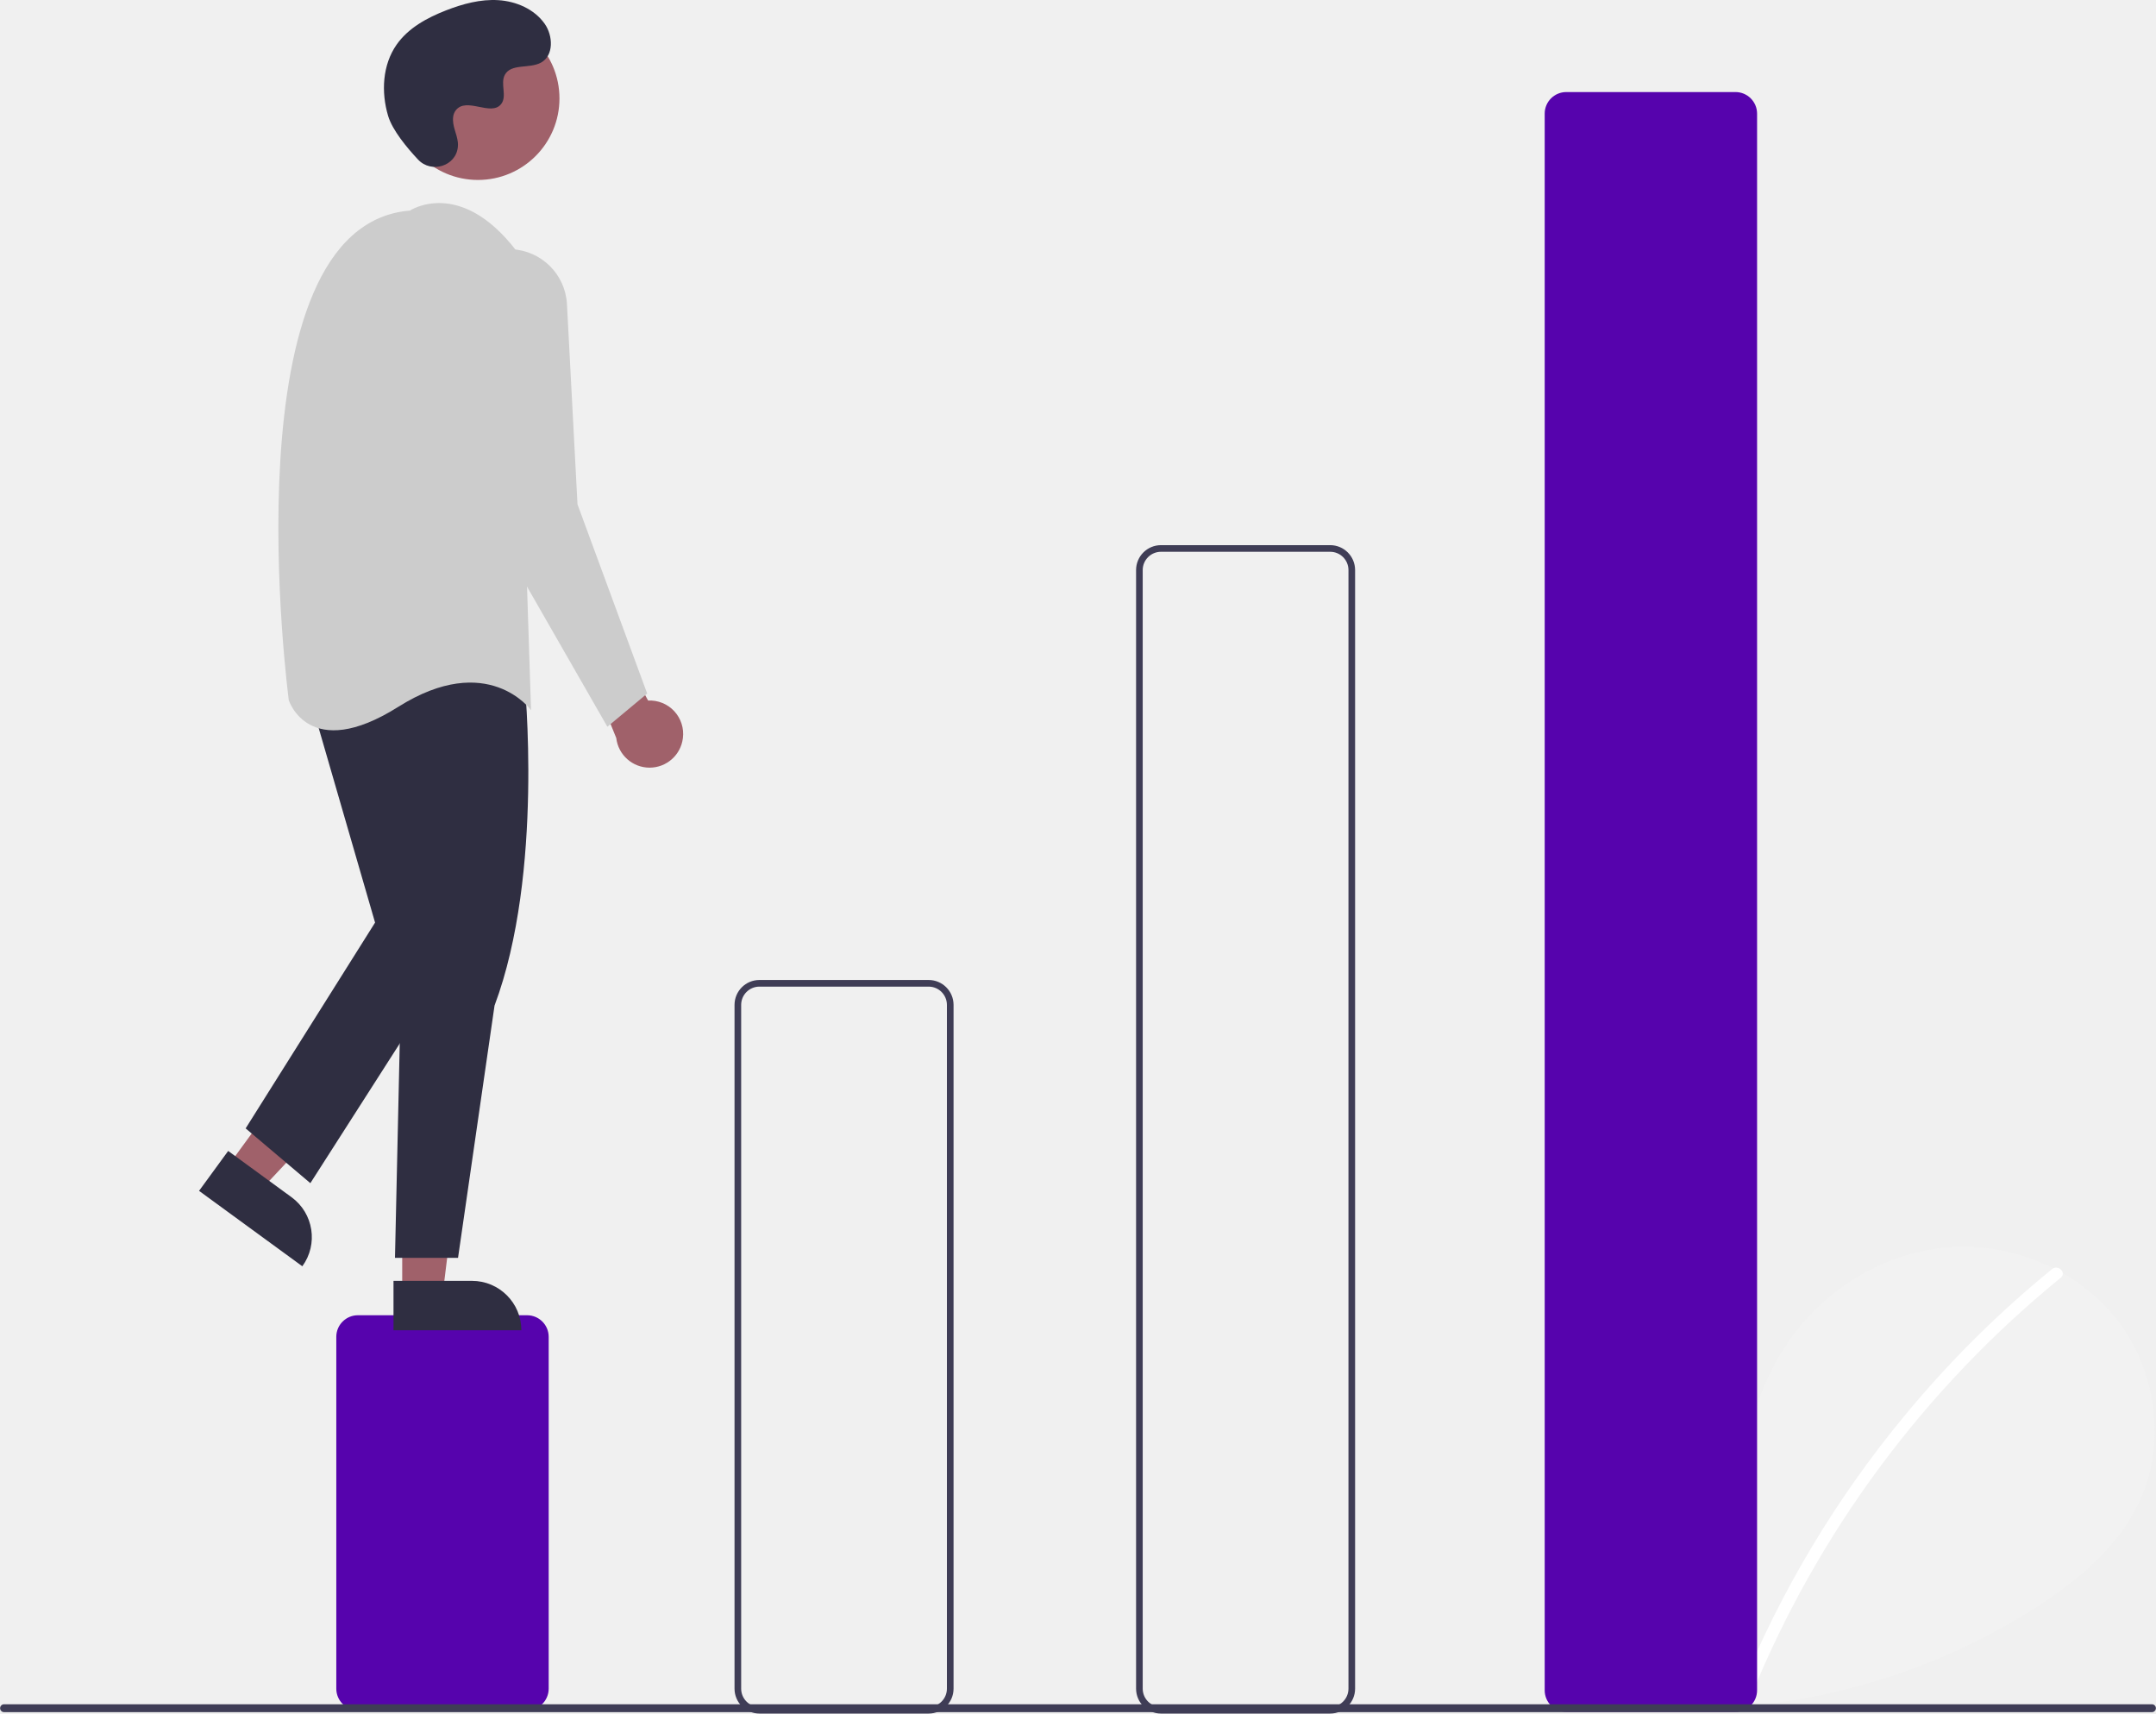
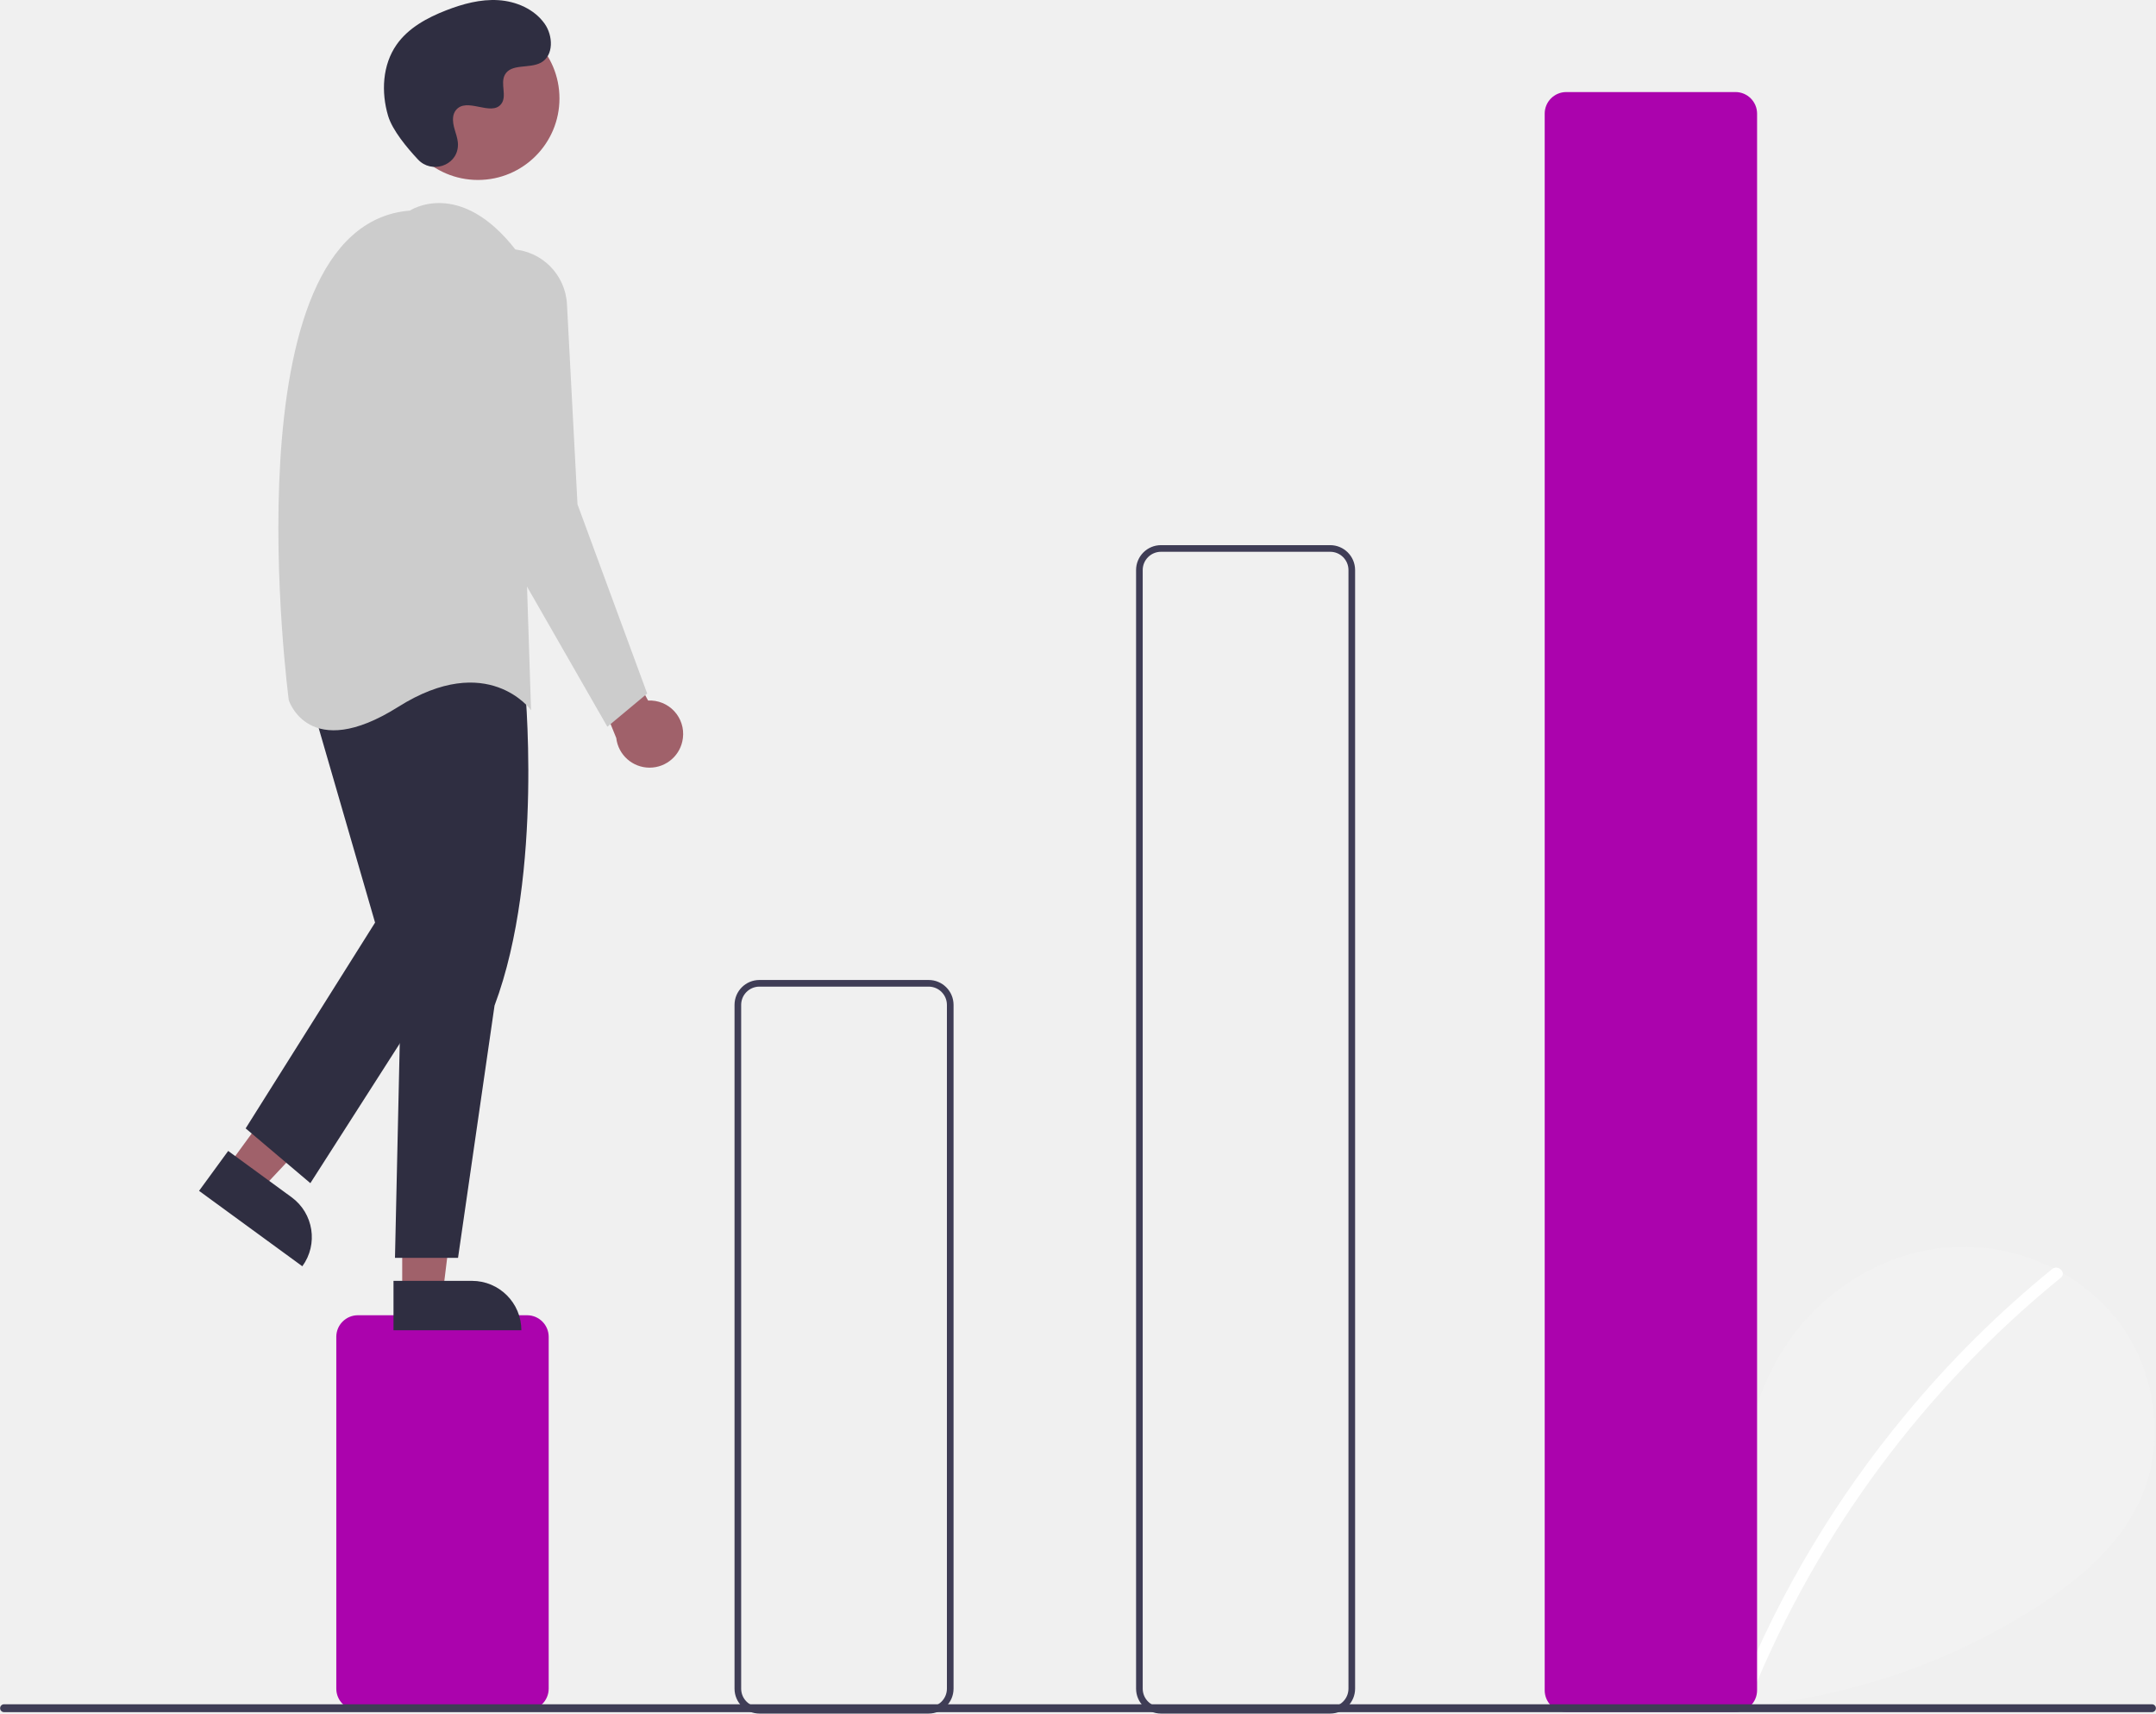
<svg xmlns="http://www.w3.org/2000/svg" id="a20c48fb-929f-471c-8be9-9df795afdcf1" data-name="Layer 1" width="649.675" height="516.232" viewBox="0 0 649.675 516.232">
  <path d="M759.796,701.915c-8.993-7.599-14.455-19.602-13.022-31.288s10.305-22.428,21.813-24.91,24.628,4.388,28.123,15.63c1.924-21.674,4.141-44.257,15.664-62.715,10.434-16.713,28.507-28.672,48.093-30.811s40.208,5.941,52.424,21.4,15.206,37.934,6.651,55.682c-6.302,13.075-17.914,22.805-30.079,30.721a194.129,194.129,0,0,1-132.772,29.046" transform="translate(-275.1623 -191.8842)" fill="#f2f2f2" />
  <path d="M893.522,574.209a317.624,317.624,0,0,0-44.264,43.954,318.551,318.551,0,0,0-49.856,83.314c-.898,2.2,2.675,3.158,3.562.982a316.758,316.758,0,0,1,93.17-125.638c1.844-1.502-.783-4.102-2.612-2.612Z" transform="translate(-275.1623 -191.8842)" fill="#fff" />
-   <path d="M434,707.116H383a6.507,6.507,0,0,1-6.5-6.5v-106a6.507,6.507,0,0,1,6.5-6.5h51a6.507,6.507,0,0,1,6.5,6.5v106A6.507,6.507,0,0,1,434,707.116Z" transform="translate(-275.1623 -191.8842)" fill="#5603ad" />
+   <path d="M434,707.116H383a6.507,6.507,0,0,1-6.5-6.5v-106a6.507,6.507,0,0,1,6.5-6.5h51a6.507,6.507,0,0,1,6.5,6.5v106A6.507,6.507,0,0,1,434,707.116Z" transform="translate(-275.1623 -191.8842)" fill="#ab03ad" />
  <path d="M555,708.116h-51a7.508,7.508,0,0,1-7.5-7.5v-206a7.508,7.508,0,0,1,7.5-7.5h51a7.508,7.508,0,0,1,7.5,7.5v206A7.508,7.508,0,0,1,555,708.116Zm-51-219a5.506,5.506,0,0,0-5.5,5.5v206a5.506,5.506,0,0,0,5.5,5.5h51a5.506,5.506,0,0,0,5.5-5.5v-206a5.506,5.506,0,0,0-5.5-5.5Z" transform="translate(-275.1623 -191.8842)" fill="#3f3d56" />
  <path d="M676,708.116h-51a7.508,7.508,0,0,1-7.5-7.5v-337a7.508,7.508,0,0,1,7.5-7.5h51a7.508,7.508,0,0,1,7.5,7.5v337A7.508,7.508,0,0,1,676,708.116Zm-51-350a5.506,5.506,0,0,0-5.5,5.5v337a5.506,5.506,0,0,0,5.5,5.5h51a5.506,5.506,0,0,0,5.5-5.5v-337a5.506,5.506,0,0,0-5.5-5.5Z" transform="translate(-275.1623 -191.8842)" fill="#3f3d56" />
-   <path d="M798.129,707.616h-51a6.508,6.508,0,0,1-6.5-6.5v-475a6.508,6.508,0,0,1,6.5-6.5h51a6.508,6.508,0,0,1,6.5,6.5v475A6.508,6.508,0,0,1,798.129,707.616Z" transform="translate(-275.1623 -191.8842)" fill="#5603ad" />
+   <path d="M798.129,707.616h-51a6.508,6.508,0,0,1-6.5-6.5v-475a6.508,6.508,0,0,1,6.5-6.5h51a6.508,6.508,0,0,1,6.5,6.5v475A6.508,6.508,0,0,1,798.129,707.616Z" transform="translate(-275.1623 -191.8842)" fill="#ab03ad" />
  <path d="M480.942,414.242a10.056,10.056,0,0,0-10.482-11.309L452.683,370.325l-4,14,12.179,29.886a10.11,10.11,0,0,0,20.08.032Z" transform="translate(-275.1623 -191.8842)" fill="#a0616a" />
  <polygon points="68.816 351.113 78.717 358.342 111.312 323.589 96.698 312.92 68.816 351.113" fill="#a0616a" />
  <path d="M335.827,548.547H374.358a0,0,0,0,1,0,0v14.887a0,0,0,0,1,0,0H350.714a14.887,14.887,0,0,1-14.887-14.887v0A0,0,0,0,1,335.827,548.547Z" transform="translate(38.89227 1022.537) rotate(-143.8685)" fill="#2f2e41" />
  <polygon points="121.201 389.377 133.461 389.376 139.293 342.088 121.199 342.089 121.201 389.377" fill="#a0616a" />
  <path d="M393.737,577.758h38.531a0,0,0,0,1,0,0v14.887a0,0,0,0,1,0,0H408.624a14.887,14.887,0,0,1-14.887-14.887v0A0,0,0,0,1,393.737,577.758Z" transform="translate(550.8686 978.499) rotate(179.9974)" fill="#2f2e41" />
  <path d="M433.183,396.825s6,58-9,98l-11,76h-19l2-90-7-80S403.183,364.825,433.183,396.825Z" transform="translate(-275.1623 -191.8842)" fill="#2f2e41" />
  <polygon points="93.021 208.94 113.021 277.94 74.021 339.94 93.521 356.44 138.021 286.94 125.021 201.94 93.021 208.94" fill="#2f2e41" />
  <circle cx="144.025" cy="29.653" r="24.561" fill="#a0616a" />
  <path d="M398.683,255.325s15-10,32,12l4.5,138.5s-13-18-40-1-33-2-33-2S343.183,259.825,398.683,255.325Z" transform="translate(-275.1623 -191.8842)" fill="#ccc" />
  <path d="M429.473,266.976h0a17.506,17.506,0,0,1,16.537,16.56l3.173,60.289,21,57-12,10-39-68-7.985-55.893A17.506,17.506,0,0,1,429.473,266.976Z" transform="translate(-275.1623 -191.8842)" fill="#ccc" />
  <path d="M401.14,239.961c4.015,4.277,11.472,1.981,11.995-3.862a7.059,7.059,0,0,0-.009-1.363c-.27-2.588-1.765-4.938-1.407-7.671a4.023,4.023,0,0,1,.736-1.883c3.2-4.285,10.711,1.916,13.73-1.962,1.852-2.378-.325-6.123,1.096-8.781,1.875-3.508,7.43-1.778,10.914-3.699,3.876-2.138,3.644-8.084,1.093-11.701-3.111-4.411-8.567-6.765-13.954-7.104s-10.737,1.117-15.767,3.077c-5.715,2.227-11.381,5.305-14.898,10.33-4.277,6.111-4.688,14.326-2.549,21.471C393.421,231.158,397.861,236.468,401.14,239.961Z" transform="translate(-275.1623 -191.8842)" fill="#2f2e41" />
  <path d="M923.647,707.691H276.353a1.191,1.191,0,0,1,0-2.381H923.647a1.191,1.191,0,0,1,0,2.381Z" transform="translate(-275.1623 -191.8842)" fill="#3f3d56" />
</svg>
